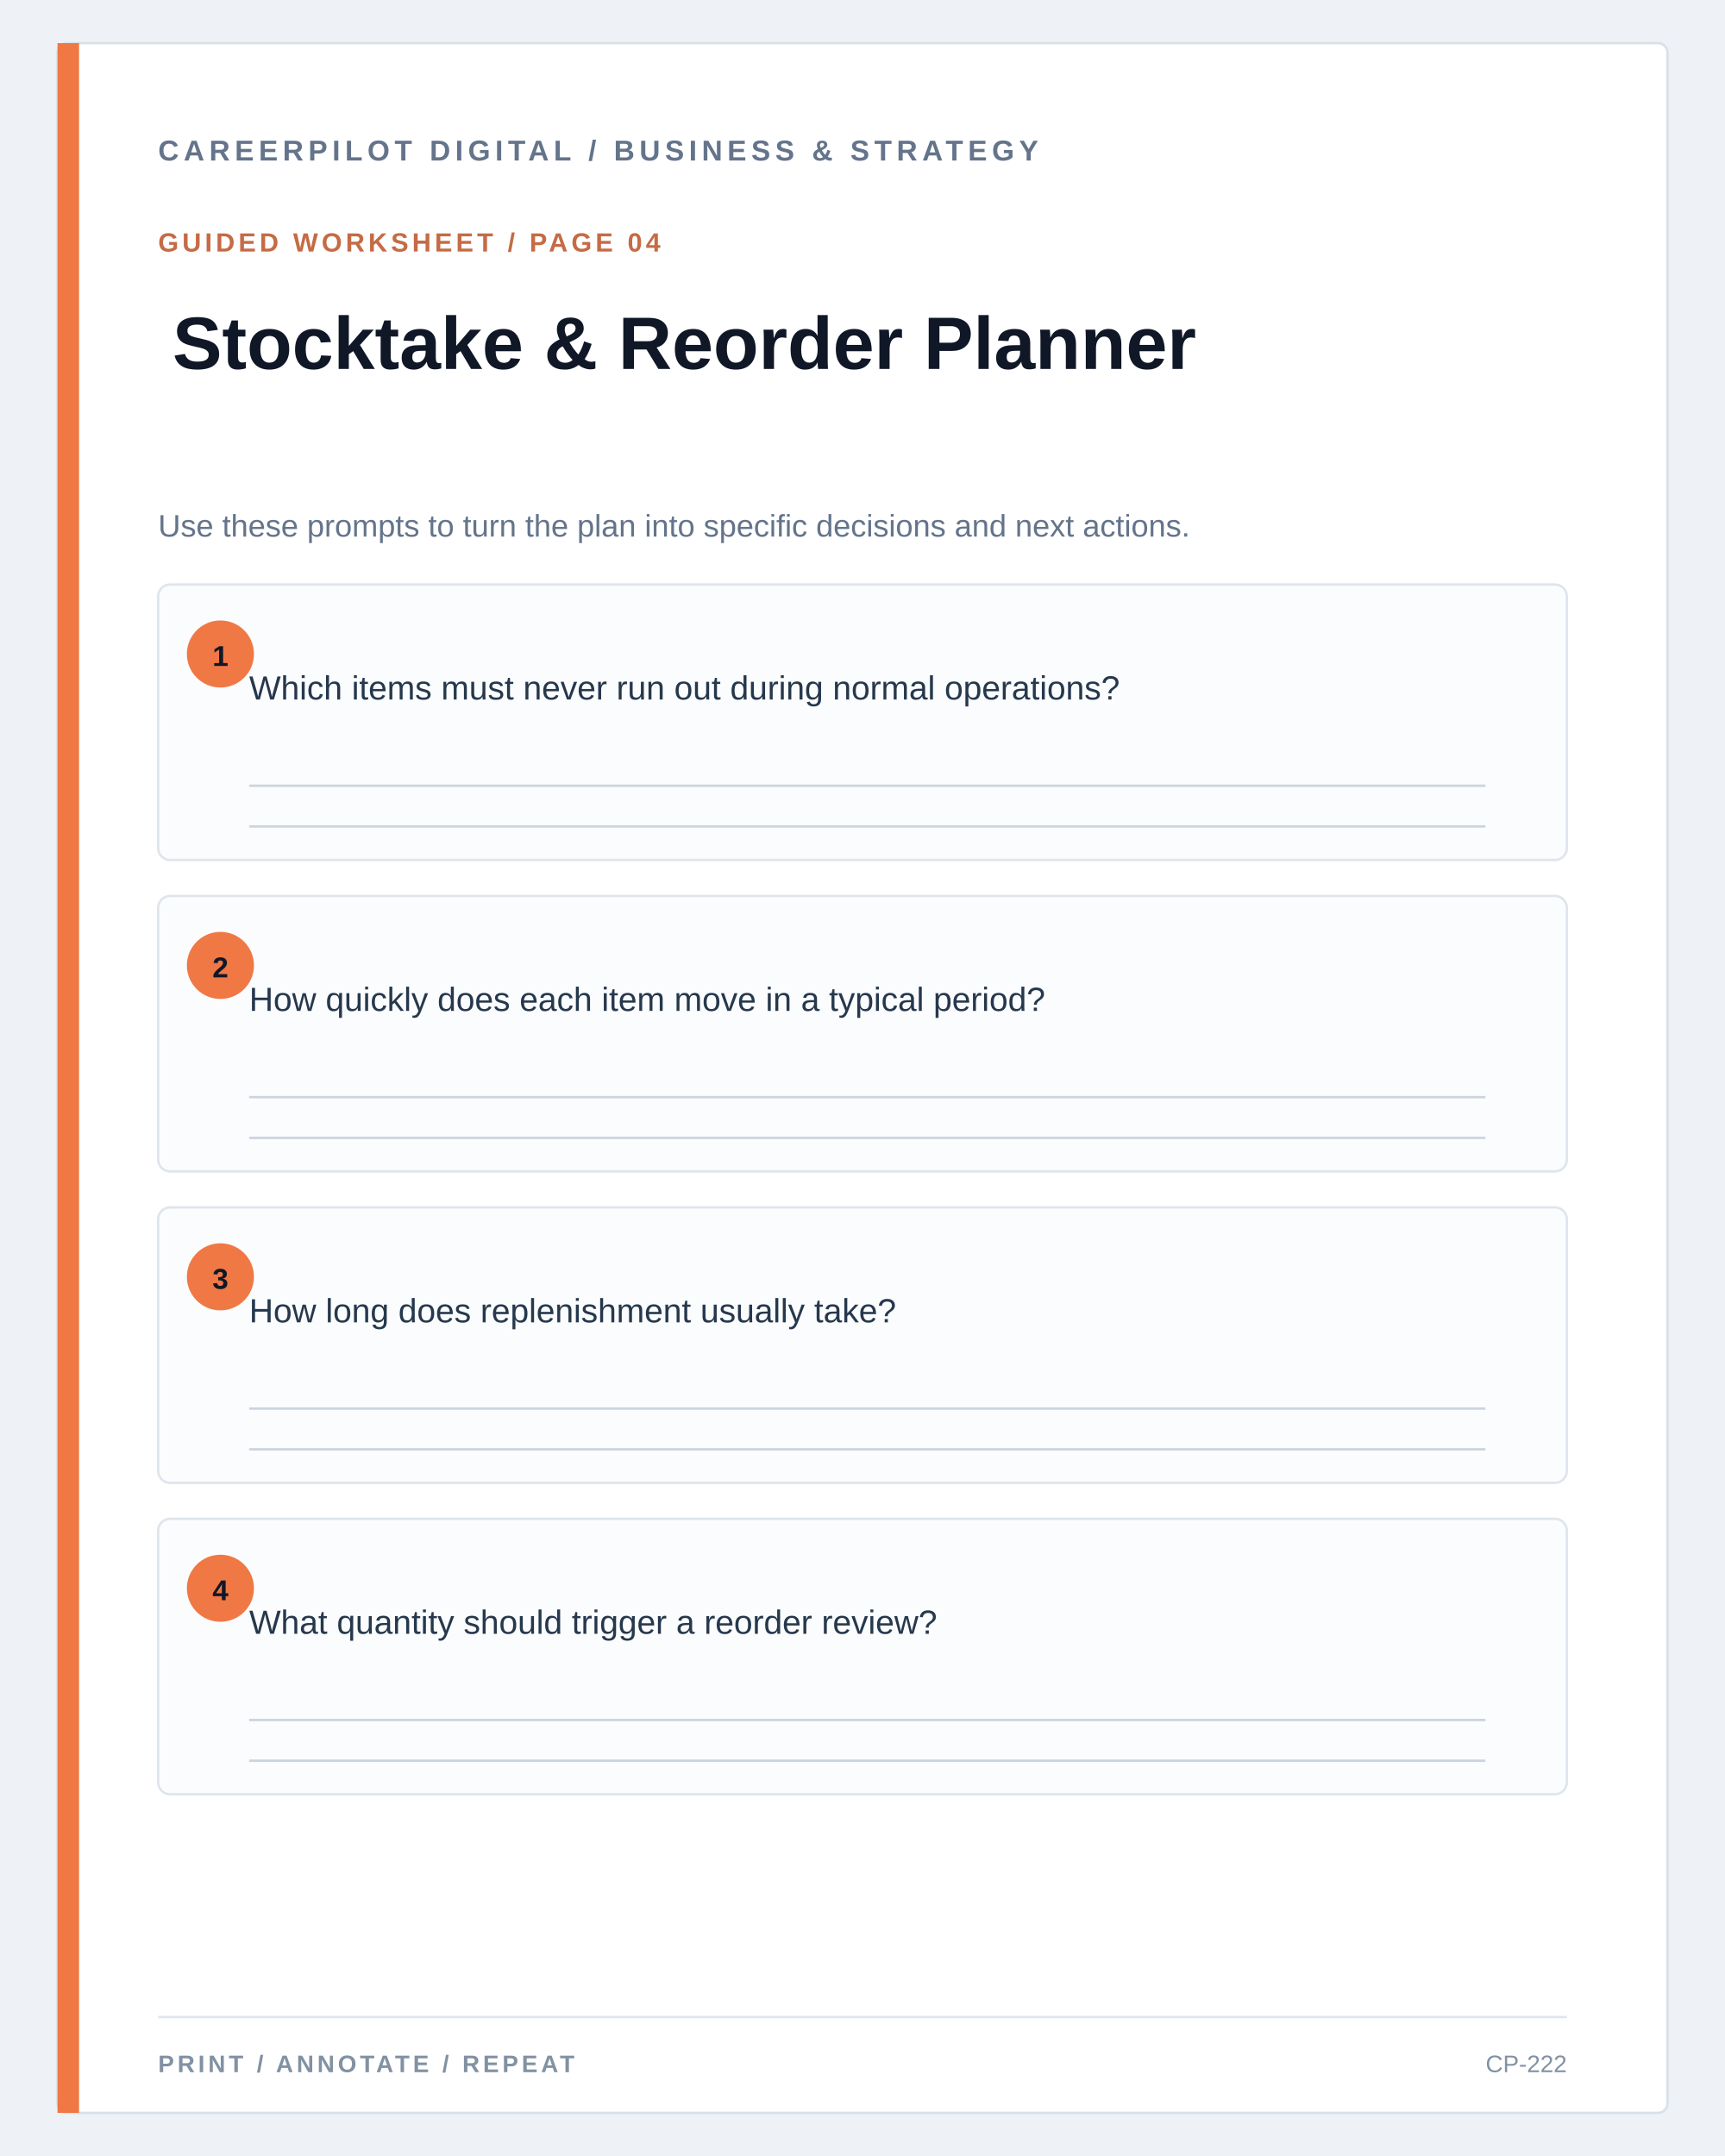
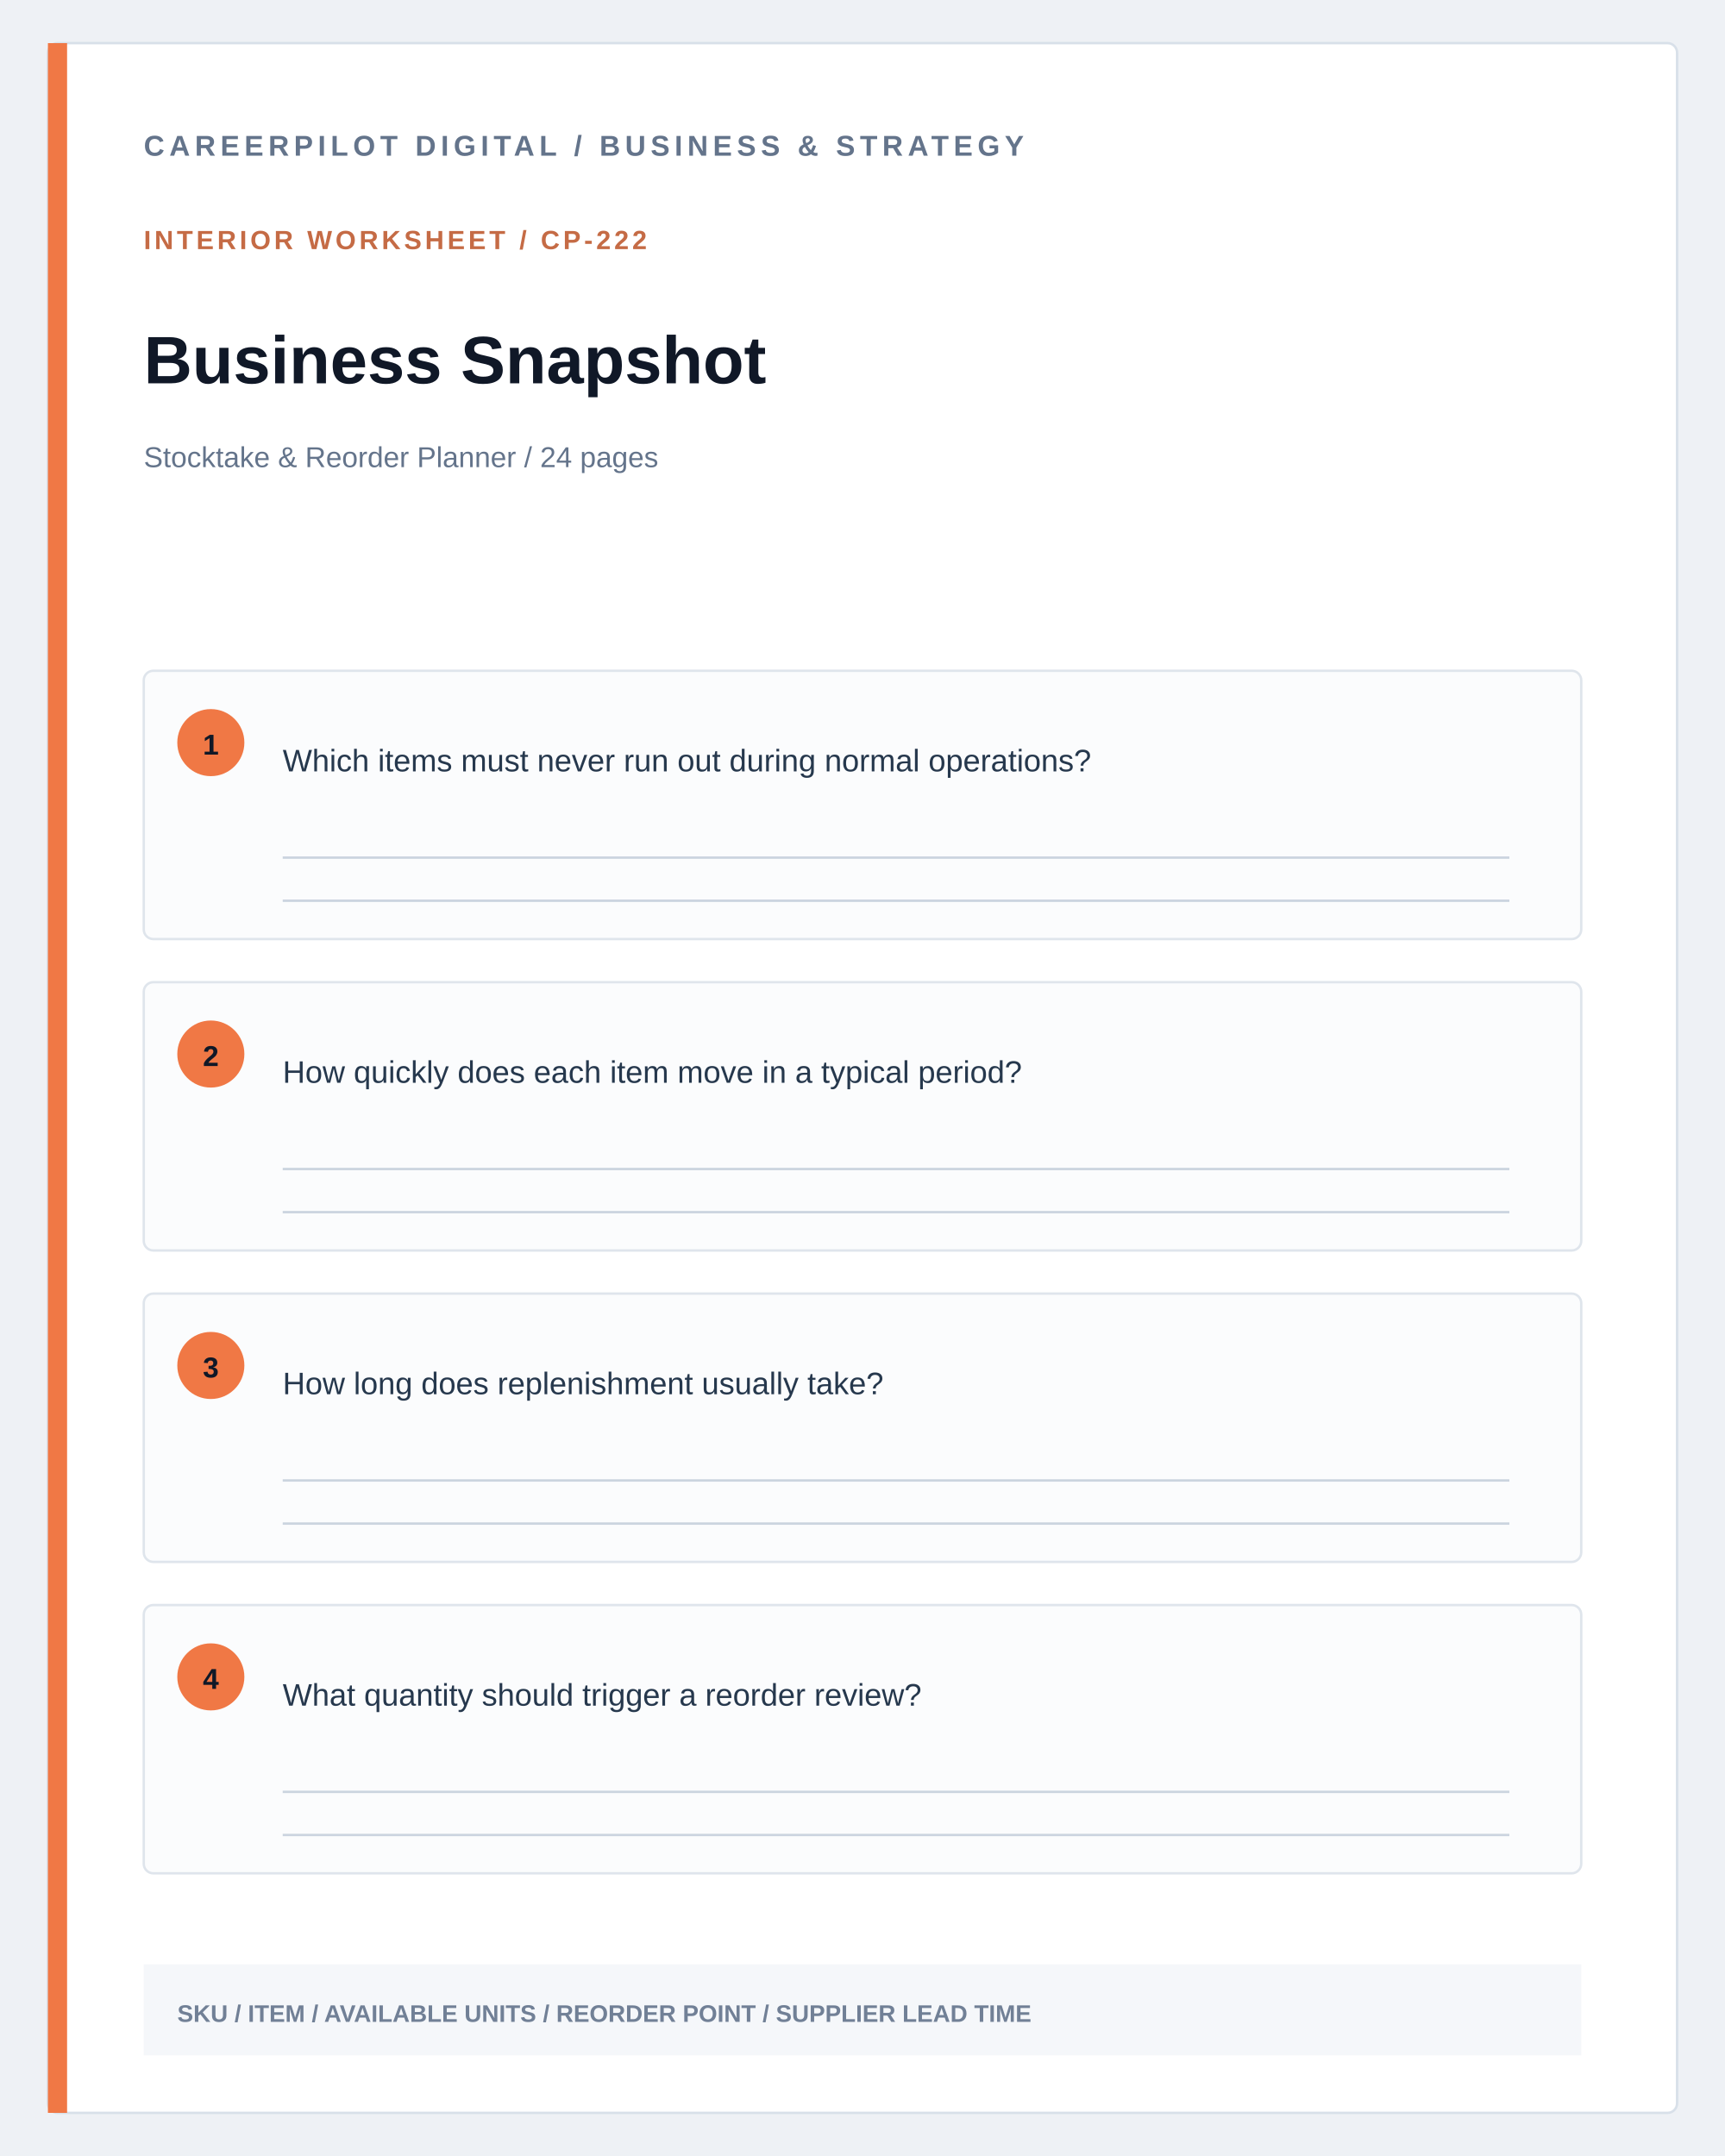
- <svg xmlns="http://www.w3.org/2000/svg" width="720" height="900" viewBox="0 0 720 900" role="img" aria-label="Stocktake &amp; Reorder Planner guided worksheet interior page">
+ <svg xmlns="http://www.w3.org/2000/svg" width="720" height="900" viewBox="0 0 720 900">
  <rect width="720" height="900" fill="#eef1f5" />
-   <rect x="24" y="18" width="672" height="864" rx="4" fill="#ffffff" stroke="#d8e0e9" />
-   <rect x="24" y="18" width="9" height="864" fill="#f07845" />
-   <text x="66" y="67" font-family="Arial,sans-serif" font-size="12" font-weight="700" letter-spacing="2" fill="#64748b">CAREERPILOT DIGITAL  /  BUSINESS &amp; STRATEGY</text>
-   <text x="66" y="105" font-family="Arial,sans-serif" font-size="11" font-weight="700" letter-spacing="1.5" fill="#c56b45">GUIDED WORKSHEET  /  PAGE 04</text>
-   <text x="72" y="154" font-family="Arial,Helvetica,sans-serif" font-size="31" font-weight="700" fill="#101827">Stocktake &amp; Reorder Planner</text>
-   <text x="66" y="224" font-family="Arial,sans-serif" font-size="13" fill="#64748b">Use these prompts to turn the plan into specific decisions and next actions.</text>
-   <rect x="66" y="244" width="588" height="115" rx="5" fill="#fbfcfd" stroke="#dfe5ec" />
-   <circle cx="92" cy="273" r="14" fill="#f07845" />
-   <text x="92" y="278" text-anchor="middle" font-family="Arial,sans-serif" font-size="12" font-weight="700" fill="#101827">1</text>
-   <text x="104" y="292" font-family="Arial,Helvetica,sans-serif" font-size="14" fill="#26384d">Which items must never run out during normal operations?</text>
-   <line x1="104" y1="328" x2="620" y2="328" stroke="#cbd4df" />
-   <line x1="104" y1="345" x2="620" y2="345" stroke="#cbd4df" />
-   <rect x="66" y="374" width="588" height="115" rx="5" fill="#fbfcfd" stroke="#dfe5ec" />
-   <circle cx="92" cy="403" r="14" fill="#f07845" />
-   <text x="92" y="408" text-anchor="middle" font-family="Arial,sans-serif" font-size="12" font-weight="700" fill="#101827">2</text>
-   <text x="104" y="422" font-family="Arial,Helvetica,sans-serif" font-size="14" fill="#26384d">How quickly does each item move in a typical period?</text>
-   <line x1="104" y1="458" x2="620" y2="458" stroke="#cbd4df" />
-   <line x1="104" y1="475" x2="620" y2="475" stroke="#cbd4df" />
-   <rect x="66" y="504" width="588" height="115" rx="5" fill="#fbfcfd" stroke="#dfe5ec" />
-   <circle cx="92" cy="533" r="14" fill="#f07845" />
-   <text x="92" y="538" text-anchor="middle" font-family="Arial,sans-serif" font-size="12" font-weight="700" fill="#101827">3</text>
-   <text x="104" y="552" font-family="Arial,Helvetica,sans-serif" font-size="14" fill="#26384d">How long does replenishment usually take?</text>
-   <line x1="104" y1="588" x2="620" y2="588" stroke="#cbd4df" />
-   <line x1="104" y1="605" x2="620" y2="605" stroke="#cbd4df" />
-   <rect x="66" y="634" width="588" height="115" rx="5" fill="#fbfcfd" stroke="#dfe5ec" />
-   <circle cx="92" cy="663" r="14" fill="#f07845" />
-   <text x="92" y="668" text-anchor="middle" font-family="Arial,sans-serif" font-size="12" font-weight="700" fill="#101827">4</text>
-   <text x="104" y="682" font-family="Arial,Helvetica,sans-serif" font-size="14" fill="#26384d">What quantity should trigger a reorder review?</text>
-   <line x1="104" y1="718" x2="620" y2="718" stroke="#cbd4df" />
-   <line x1="104" y1="735" x2="620" y2="735" stroke="#cbd4df" />
-   <line x1="66" y1="842" x2="654" y2="842" stroke="#e1e6ed" />
-   <text x="66" y="865" font-family="Arial,sans-serif" font-size="10" font-weight="600" letter-spacing="1.4" fill="#8291a3">PRINT  /  ANNOTATE  /  REPEAT</text>
-   <text x="654" y="865" text-anchor="end" font-family="Arial,sans-serif" font-size="10" fill="#8291a3">CP-222</text>
+   <rect x="20" y="18" width="680" height="864" rx="4" fill="#fff" stroke="#d8e0e9" />
+   <rect x="20" y="18" width="8" height="864" fill="#f07845" />
+   <text x="60" y="65" font-family="Arial" font-size="12" font-weight="700" letter-spacing="2" fill="#64748b">CAREERPILOT DIGITAL / BUSINESS &amp; STRATEGY</text>
+   <text x="60" y="104" font-family="Arial" font-size="11" font-weight="700" letter-spacing="1.4" fill="#c56b45">INTERIOR WORKSHEET / CP-222</text>
+   <text x="60" y="160" font-family="Arial" font-size="28" font-weight="700" fill="#101827">Business Snapshot</text>
+   <text x="60" y="195" font-family="Arial" font-size="12" fill="#64748b">Stocktake &amp; Reorder Planner / 24 pages</text>
+   <rect x="60" y="280" width="600" height="112" rx="4" fill="#fbfcfd" stroke="#dfe5ec" />
+   <circle cx="88" cy="310" r="14" fill="#f07845" />
+   <text x="88" y="315" text-anchor="middle" font-family="Arial" font-size="12" font-weight="700" fill="#101827">1</text>
+   <text x="118" y="322" font-family="Arial" font-size="13" fill="#26384d">Which items must never run out during normal operations?</text>
+   <line x1="118" y1="358" x2="630" y2="358" stroke="#cbd4df" />
+   <line x1="118" y1="376" x2="630" y2="376" stroke="#cbd4df" />
+   <rect x="60" y="410" width="600" height="112" rx="4" fill="#fbfcfd" stroke="#dfe5ec" />
+   <circle cx="88" cy="440" r="14" fill="#f07845" />
+   <text x="88" y="445" text-anchor="middle" font-family="Arial" font-size="12" font-weight="700" fill="#101827">2</text>
+   <text x="118" y="452" font-family="Arial" font-size="13" fill="#26384d">How quickly does each item move in a typical period?</text>
+   <line x1="118" y1="488" x2="630" y2="488" stroke="#cbd4df" />
+   <line x1="118" y1="506" x2="630" y2="506" stroke="#cbd4df" />
+   <rect x="60" y="540" width="600" height="112" rx="4" fill="#fbfcfd" stroke="#dfe5ec" />
+   <circle cx="88" cy="570" r="14" fill="#f07845" />
+   <text x="88" y="575" text-anchor="middle" font-family="Arial" font-size="12" font-weight="700" fill="#101827">3</text>
+   <text x="118" y="582" font-family="Arial" font-size="13" fill="#26384d">How long does replenishment usually take?</text>
+   <line x1="118" y1="618" x2="630" y2="618" stroke="#cbd4df" />
+   <line x1="118" y1="636" x2="630" y2="636" stroke="#cbd4df" />
+   <rect x="60" y="670" width="600" height="112" rx="4" fill="#fbfcfd" stroke="#dfe5ec" />
+   <circle cx="88" cy="700" r="14" fill="#f07845" />
+   <text x="88" y="705" text-anchor="middle" font-family="Arial" font-size="12" font-weight="700" fill="#101827">4</text>
+   <text x="118" y="712" font-family="Arial" font-size="13" fill="#26384d">What quantity should trigger a reorder review?</text>
+   <line x1="118" y1="748" x2="630" y2="748" stroke="#cbd4df" />
+   <line x1="118" y1="766" x2="630" y2="766" stroke="#cbd4df" />
+   <rect x="60" y="820" width="600" height="38" fill="#f5f7fa" />
+   <text x="74" y="844" font-family="Arial" font-size="10" font-weight="700" fill="#718096">SKU / ITEM / AVAILABLE UNITS / REORDER POINT / SUPPLIER LEAD TIME</text>
</svg>
